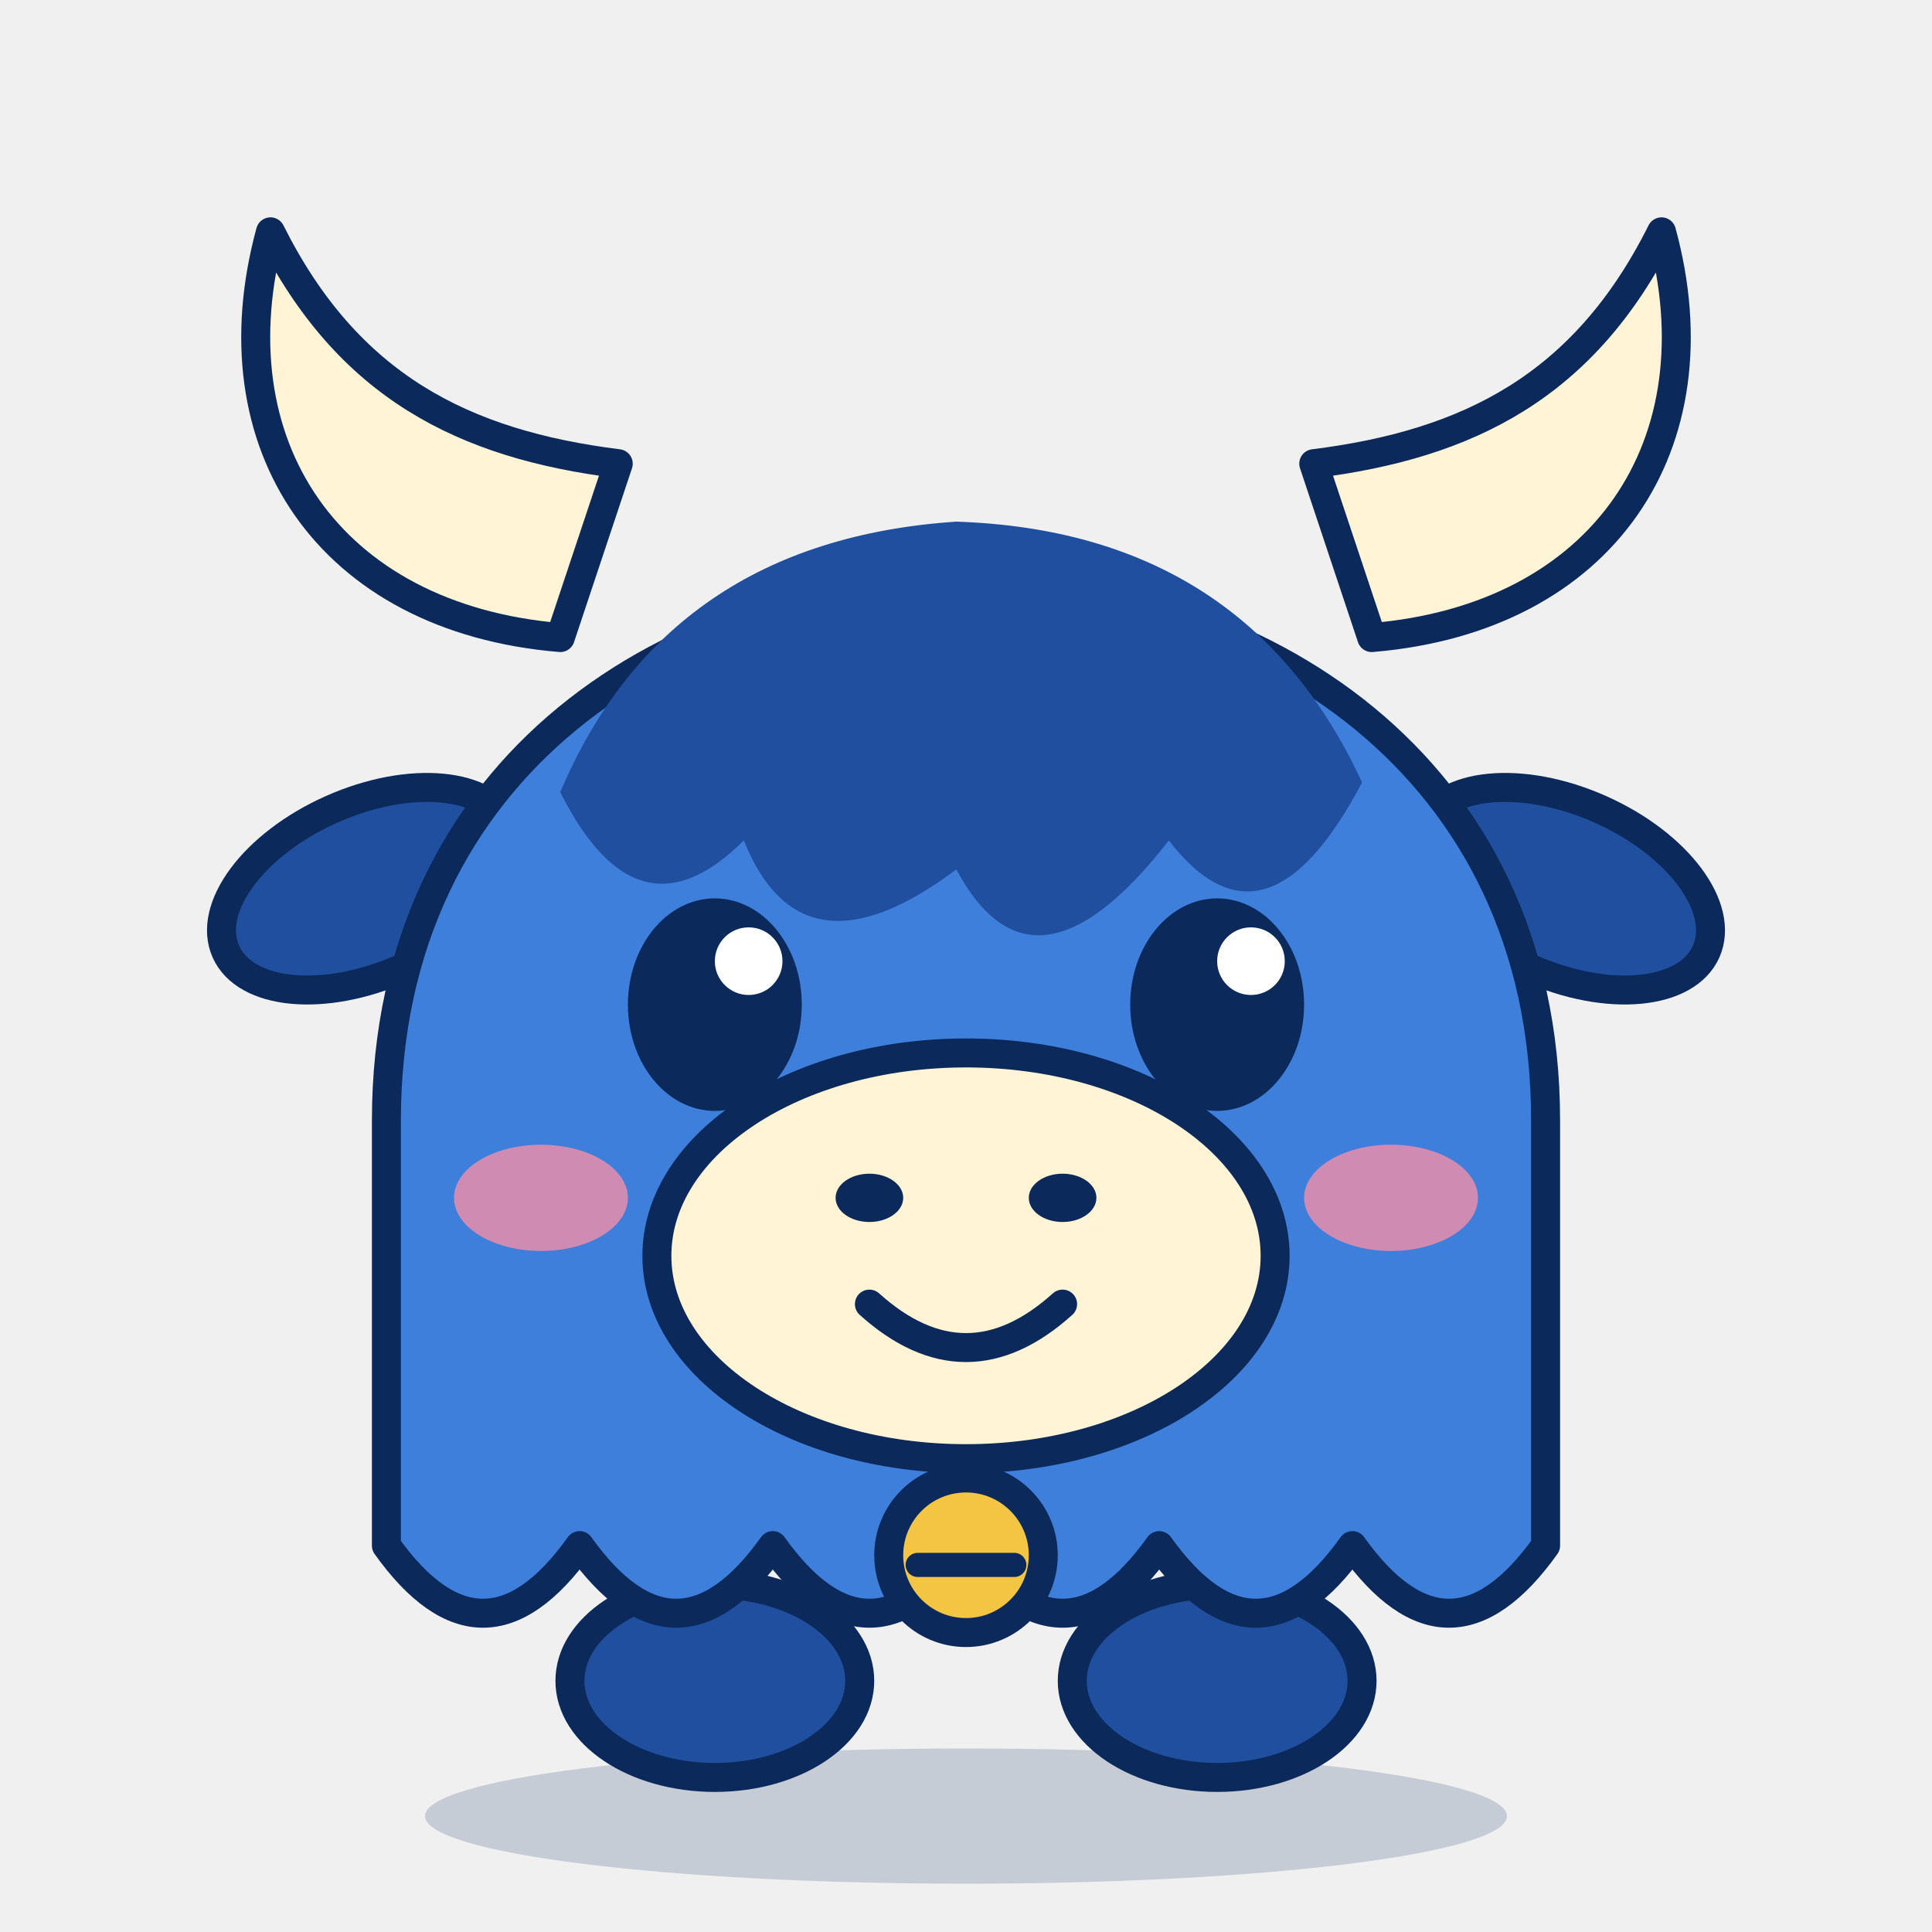
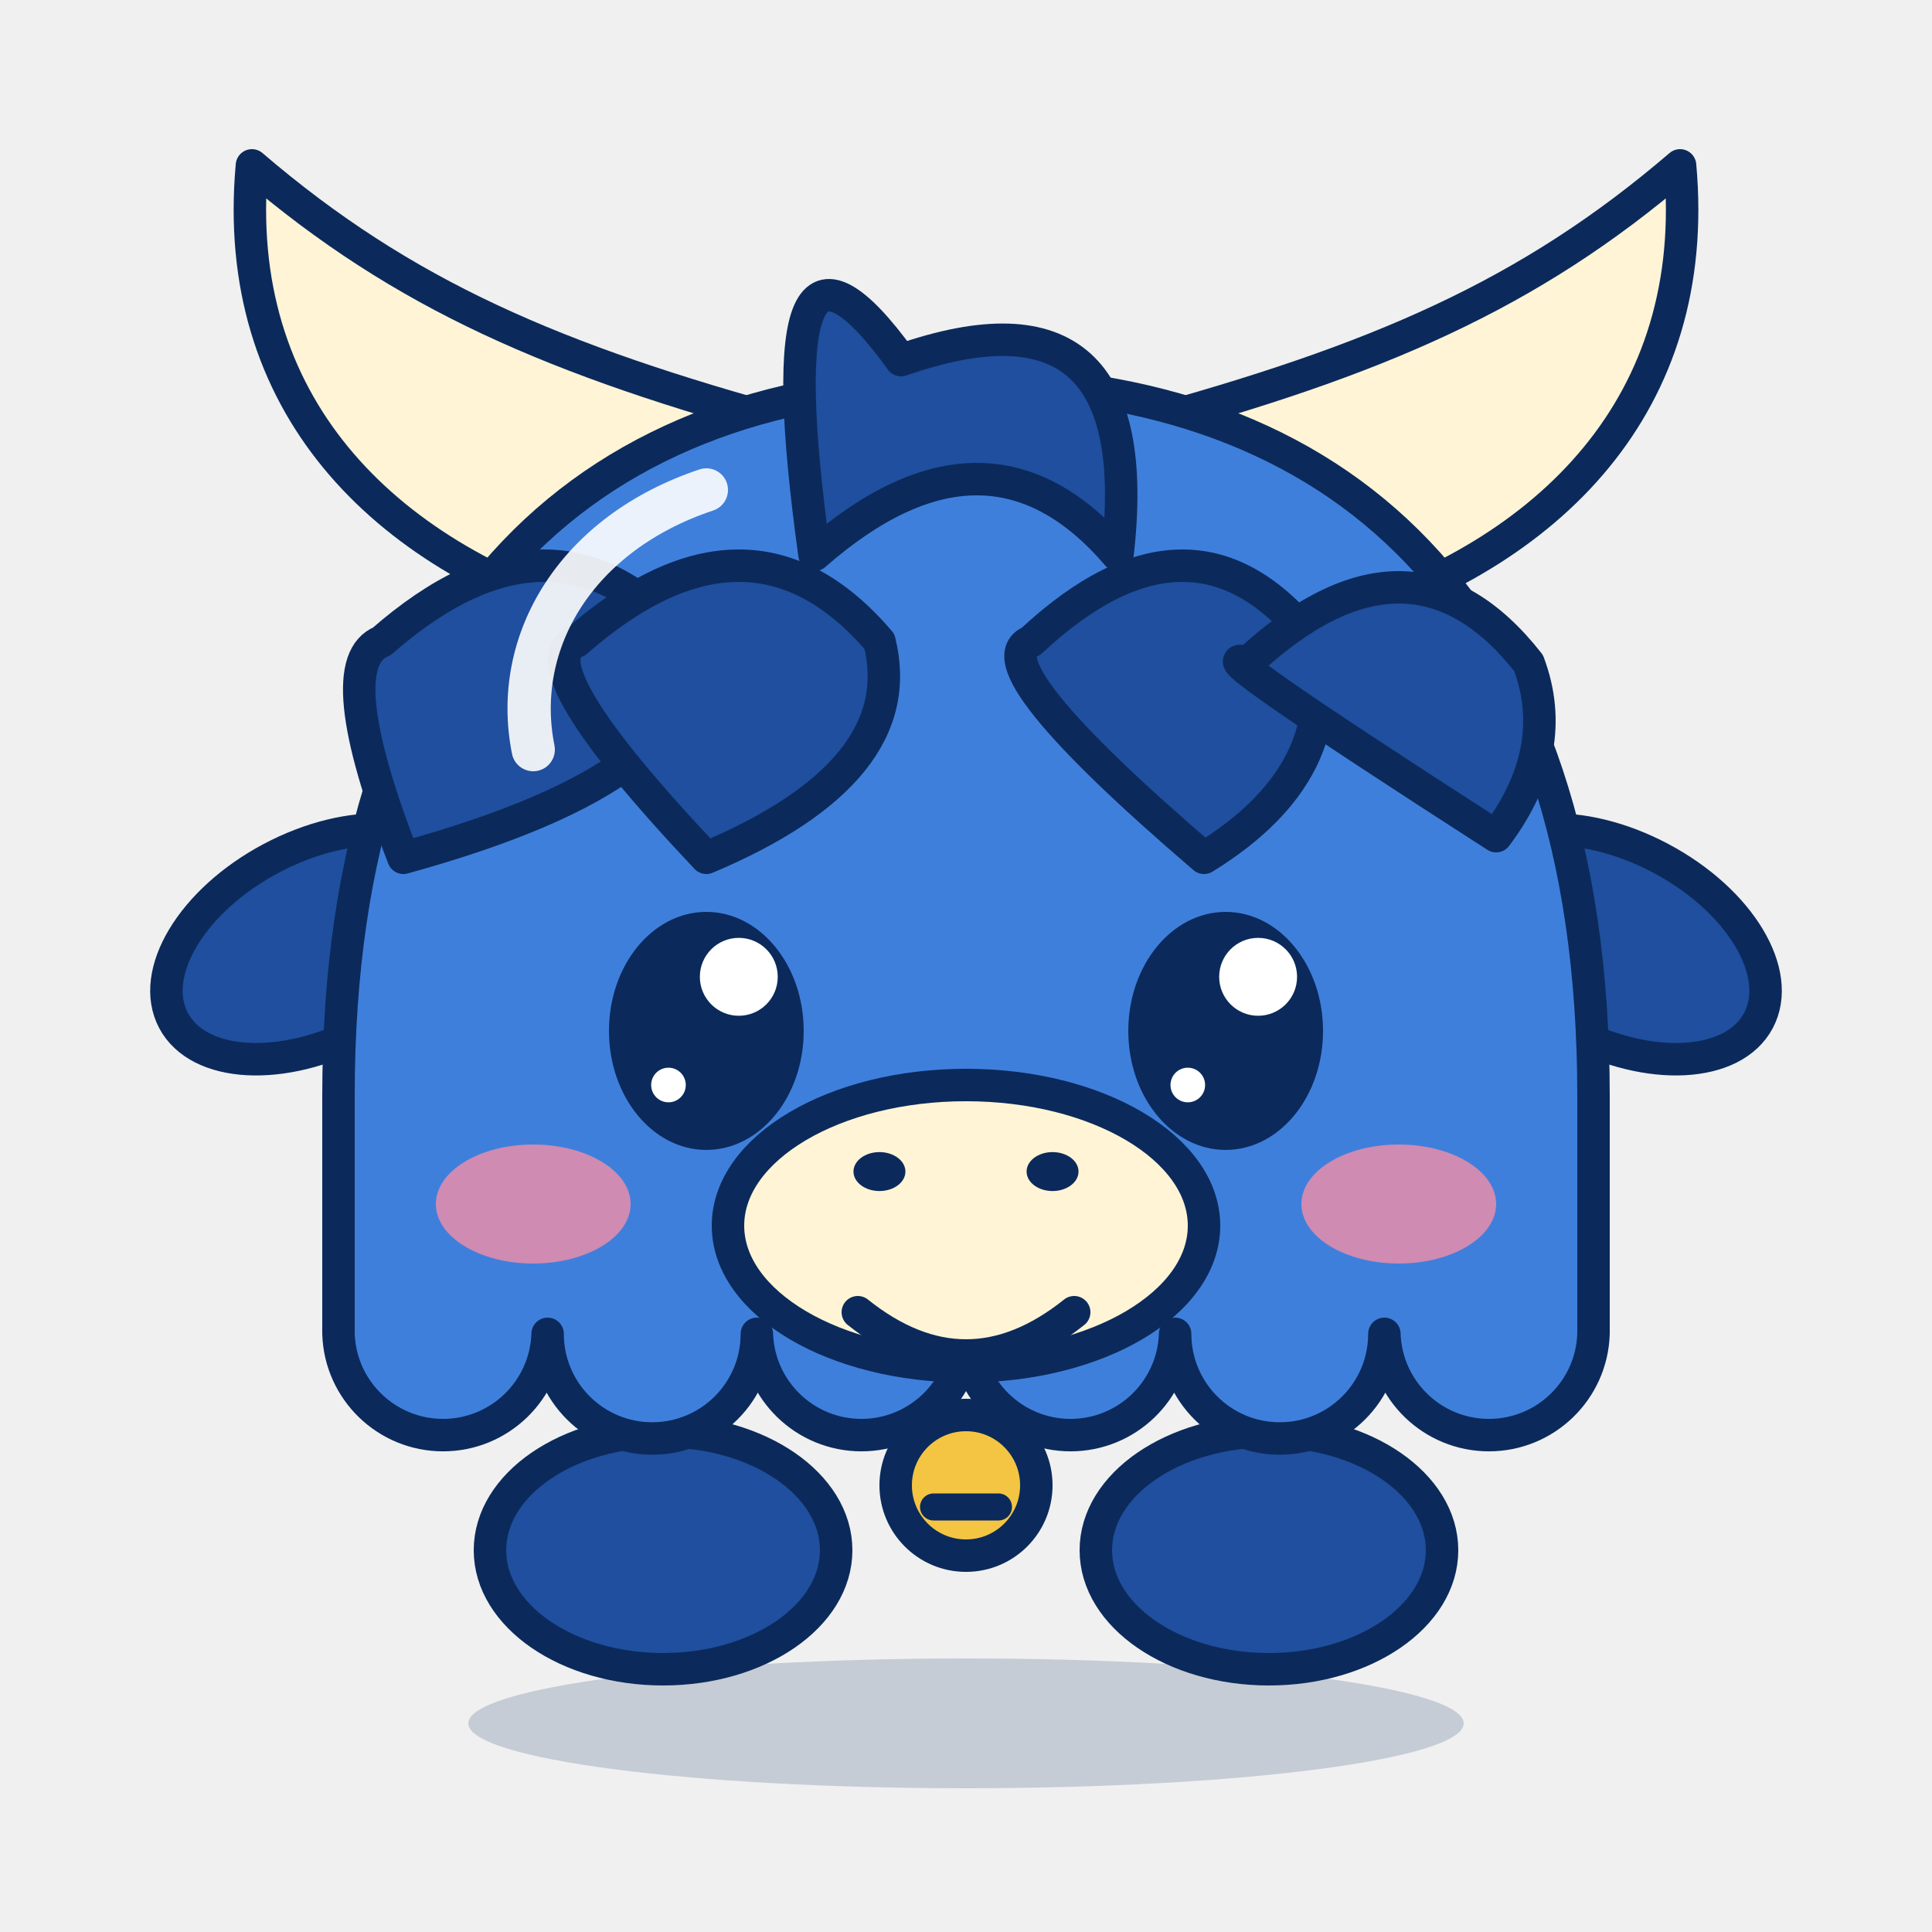
- <svg xmlns="http://www.w3.org/2000/svg" viewBox="0 0 200 200">
-   <ellipse fill="rgba(11,42,91,0.18)" cx="100" cy="188" rx="56" ry="7" />
-   <g>
-     <path fill="#fff4d6" stroke="#0b2a5b" stroke-width="3" stroke-linejoin="round" d="M58 66 C 34 64, 22 46, 28 24 C 36 40, 48 46, 64 48 Z" />
-     <path fill="#fff4d6" stroke="#0b2a5b" stroke-width="3" stroke-linejoin="round" d="M142 66 C 166 64, 178 46, 172 24 C 164 40, 152 46, 136 48 Z" />
-     <ellipse fill="#1f4f9e" stroke="#0b2a5b" stroke-width="3" cx="38" cy="92" rx="16" ry="9" transform="rotate(-24 38 92)" />
-     <ellipse fill="#1f4f9e" stroke="#0b2a5b" stroke-width="3" cx="162" cy="92" rx="16" ry="9" transform="rotate(24 162 92)" />
-     <ellipse fill="#1f4f9e" stroke="#0b2a5b" stroke-width="3" cx="74" cy="174" rx="15" ry="10" />
-     <ellipse fill="#1f4f9e" stroke="#0b2a5b" stroke-width="3" cx="126" cy="174" rx="15" ry="10" />
-     <path fill="#3f7fdc" stroke="#0b2a5b" stroke-width="3" stroke-linejoin="round" d="M40 116 C 40 42, 160 42, 160 116 L 160 160 q -10 14 -20 0 q -10 14 -20 0 q -10 14 -20 0 q -10 14 -20 0 q -10 14 -20 0 q -10 14 -20 0 Z" />
-     <path fill="#1f4f9e" d="M58 82 q 8 16 19 5 q 6 15 22 3 q 8 15 22 -3 q 10 13 20 -6 q -12 -26 -42 -27 q -30 2 -41 28 Z" />
+ <svg xmlns="http://www.w3.org/2000/svg" width="200" height="200" viewBox="0 0 200 200">
+   <g transform="translate(100 100) scale(1.12) translate(-100 -100)">
+     <ellipse fill="#0b2a5b" fill-opacity="0.18" cx="100" cy="170" rx="46" ry="6" />
    <g>
-       <ellipse fill="#0b2a5b" cx="74" cy="104" rx="9" ry="11" />
-       <circle fill="#fff" cx="77.5" cy="99.5" r="3.5" />
-       <ellipse fill="#0b2a5b" cx="126" cy="104" rx="9" ry="11" />
-       <circle fill="#fff" cx="129.5" cy="99.5" r="3.5" />
+       <path fill="#fff4d6" stroke="#0b2a5b" stroke-width="3" stroke-linejoin="round" d="M66 68 C46 62 32 48 34 26 C48 38 62 44 84 50 Z" />
+       <path fill="#fff4d6" stroke="#0b2a5b" stroke-width="3" stroke-linejoin="round" d="M134 68 C154 62 168 48 166 26 C152 38 138 44 116 50 Z" />
+       <ellipse fill="#1f4f9e" stroke="#0b2a5b" stroke-width="3" stroke-linejoin="round" cx="40" cy="98" rx="15" ry="9" transform="rotate(-28 40 98)" />
+       <ellipse fill="#1f4f9e" stroke="#0b2a5b" stroke-width="3" stroke-linejoin="round" cx="160" cy="98" rx="15" ry="9" transform="rotate(28 160 98)" />
+       <ellipse fill="#1f4f9e" stroke="#0b2a5b" stroke-width="3" stroke-linejoin="round" cx="72" cy="154" rx="16" ry="11" />
+       <ellipse fill="#1f4f9e" stroke="#0b2a5b" stroke-width="3" stroke-linejoin="round" cx="128" cy="154" rx="16" ry="11" />
+       <path fill="#3f7fdc" stroke="#0b2a5b" stroke-width="3" stroke-linejoin="round" d="M42 112 C42 66 66 46 100 46 C134 46 158 66 158 112 L158 134 A9.67 9.67 0 0 1 138.67 134 A9.67 9.67 0 0 1 119.33 134 A9.67 9.67 0 0 1 100 134 A9.67 9.67 0 0 1 80.67 134 A9.67 9.67 0 0 1 61.33 134 A9.67 9.67 0 0 1 42 134 Z" />
+       <path fill="#1f4f9e" stroke="#0b2a5b" stroke-width="3" stroke-linejoin="round" d="M46 70 Q41 72 48 90 Q77 82 74 70 Q62.0 56 46 70 Z" />
+       <path fill="#1f4f9e" stroke="#0b2a5b" stroke-width="3" stroke-linejoin="round" d="M64 70 Q59 72 76 90 Q95 82 92 70 Q80.0 56 64 70 Z" />
+       <path fill="#1f4f9e" stroke="#0b2a5b" stroke-width="3" stroke-linejoin="round" d="M86 62 Q81 26 94 44 Q117 36 114 62 Q102.0 48 86 62 Z" />
+       <path fill="#1f4f9e" stroke="#0b2a5b" stroke-width="3" stroke-linejoin="round" d="M106 70 Q101 72 122 90 Q135 82 132 70 Q121.0 56 106 70 Z" />
+       <path fill="#1f4f9e" stroke="#0b2a5b" stroke-width="3" stroke-linejoin="round" d="M126 72 Q121 70 149 88 Q155 80 152 72 Q141.0 58 126 72 Z" />
+       <path fill="none" stroke="#ffffff" stroke-width="4" stroke-linecap="round" stroke-opacity="0.9" d="M60 80 C58 70 64 60 76 56" />
+       <g>
+         <ellipse fill="#0b2a5b" cx="76" cy="106" rx="9" ry="11" />
+         <circle fill="#ffffff" cx="79" cy="101" r="3.6" />
+         <circle fill="#ffffff" cx="72.5" cy="111" r="1.6" />
+         <ellipse fill="#0b2a5b" cx="124" cy="106" rx="9" ry="11" />
+         <circle fill="#ffffff" cx="127" cy="101" r="3.6" />
+         <circle fill="#ffffff" cx="120.5" cy="111" r="1.6" />
+       </g>
+       <ellipse fill="#ff8fa3" fill-opacity="0.75" cx="60" cy="122" rx="9" ry="5.5" />
+       <ellipse fill="#ff8fa3" fill-opacity="0.75" cx="140" cy="122" rx="9" ry="5.5" />
+       <ellipse fill="#fff4d6" stroke="#0b2a5b" stroke-width="3" stroke-linejoin="round" cx="100" cy="124" rx="22" ry="13" />
+       <ellipse fill="#0b2a5b" cx="92" cy="119" rx="2.4" ry="1.8" />
+       <ellipse fill="#0b2a5b" cx="108" cy="119" rx="2.4" ry="1.8" />
+       <path fill="none" stroke="#0b2a5b" stroke-width="3" stroke-linecap="round" d="M90 132 q 10 8 20 0" />
+       <circle fill="#f4c542" stroke="#0b2a5b" stroke-width="3" stroke-linejoin="round" cx="100" cy="148" r="6.5" />
+       <path fill="none" stroke="#0b2a5b" stroke-width="2.5" stroke-linecap="round" d="M97 150 h6" />
    </g>
-     <ellipse fill="#ff8fa3" opacity="0.75" cx="56" cy="124" rx="9" ry="5.5" />
-     <ellipse fill="#ff8fa3" opacity="0.75" cx="144" cy="124" rx="9" ry="5.5" />
-     <ellipse fill="#fff4d6" stroke="#0b2a5b" stroke-width="3" cx="100" cy="130" rx="32" ry="21" />
-     <ellipse fill="#0b2a5b" cx="90" cy="124" rx="3.5" ry="2.5" />
-     <ellipse fill="#0b2a5b" cx="110" cy="124" rx="3.5" ry="2.5" />
-     <path fill="none" stroke="#0b2a5b" stroke-width="3" stroke-linecap="round" d="M90 135 q 10 9 20 0" />
-     <ellipse visibility="hidden" cx="100" cy="138" rx="7" ry="5.5" />
-     <circle fill="#f4c542" stroke="#0b2a5b" stroke-width="3" cx="100" cy="161" r="8" />
-     <path stroke="#0b2a5b" stroke-width="2.5" stroke-linecap="round" d="M95 162 h10" />
  </g>
</svg>
